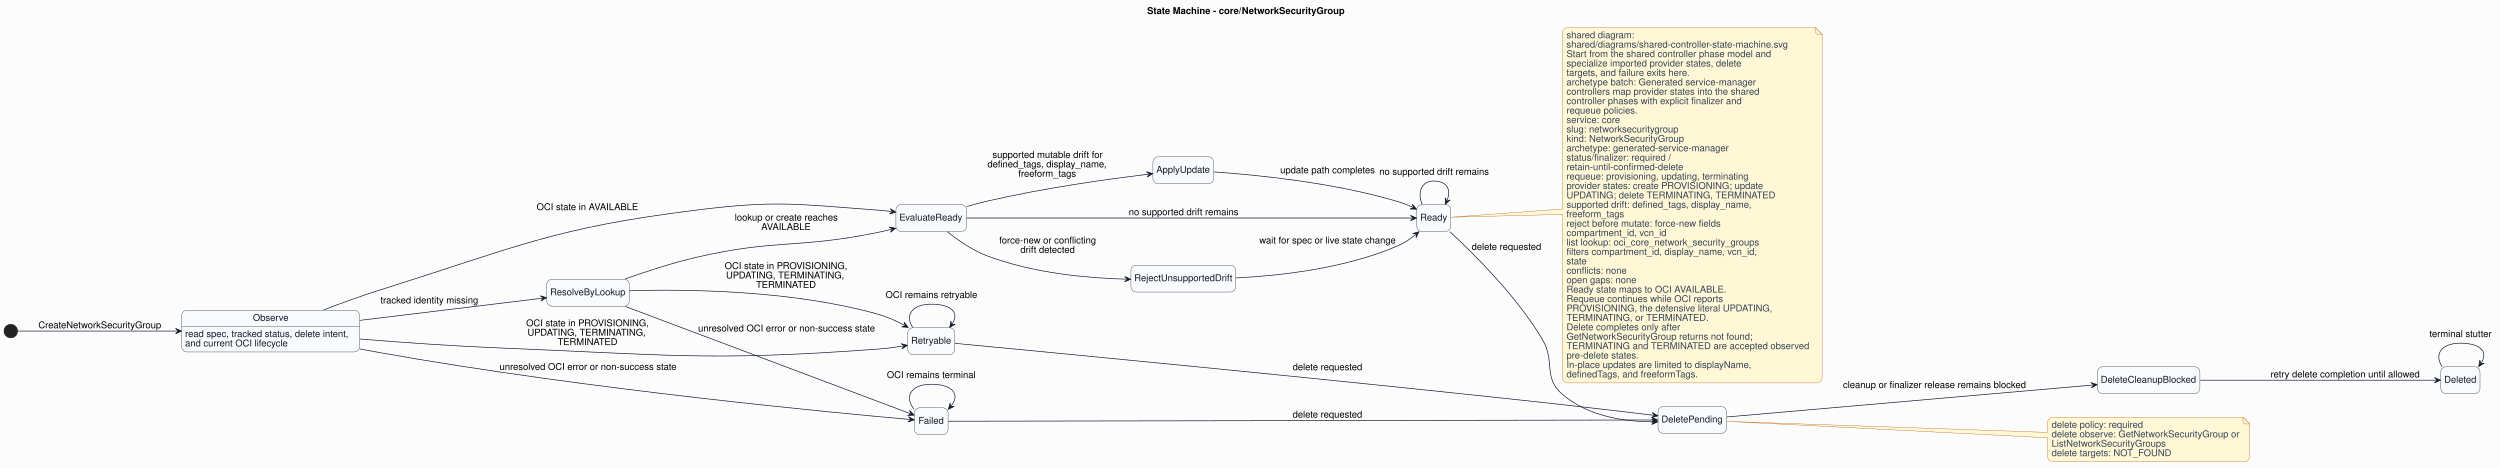
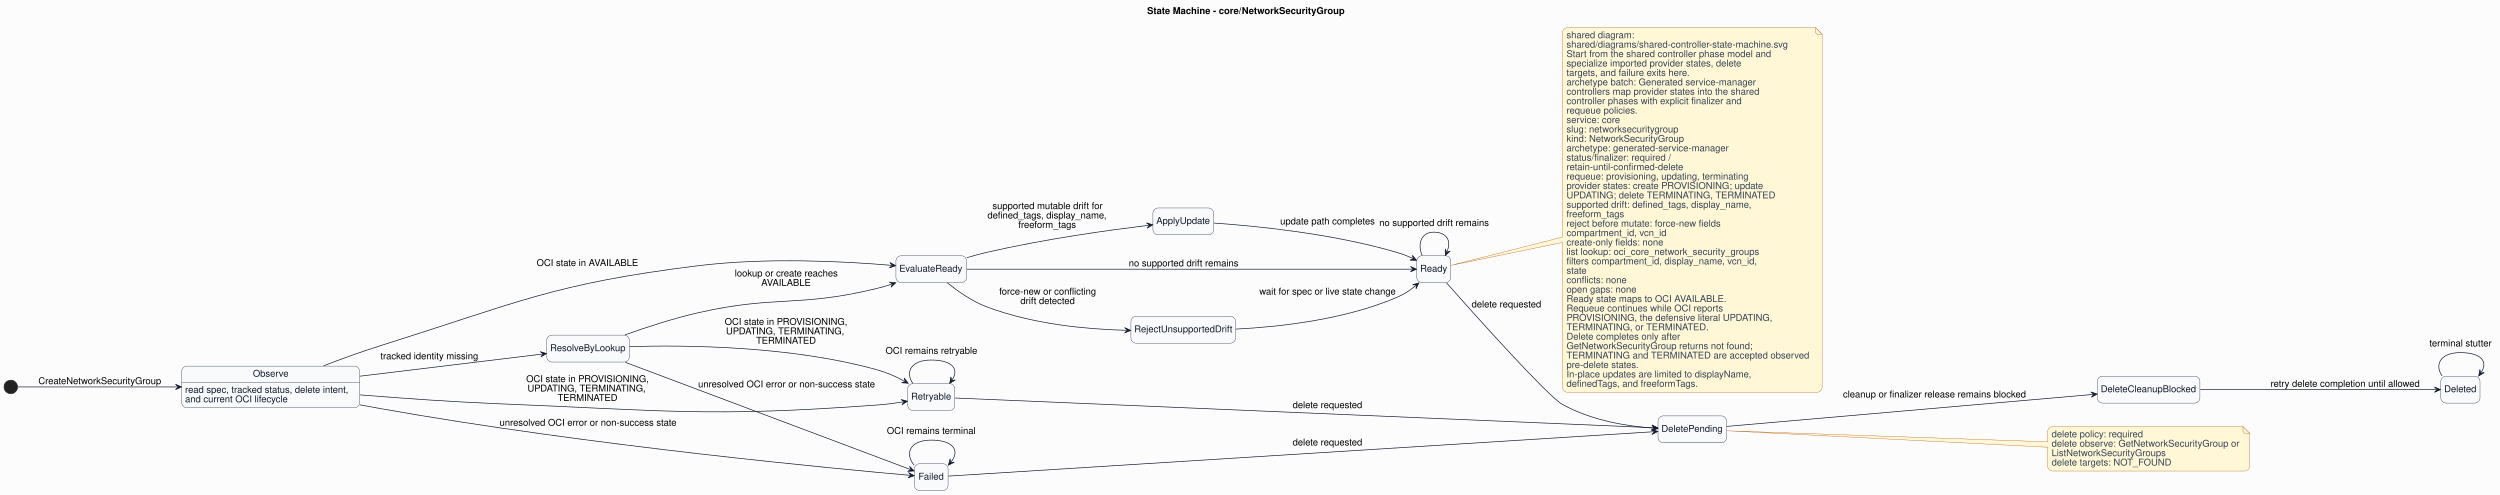
- <svg xmlns="http://www.w3.org/2000/svg" contentStyleType="text/css" data-diagram-type="STATE" height="695px" preserveAspectRatio="none" style="width:3715px;height:695px;background:#FCFCFD;" version="1.1" viewBox="0 0 3715 695" width="3715px" zoomAndPan="magnify">
+ <svg xmlns="http://www.w3.org/2000/svg" contentStyleType="text/css" data-diagram-type="STATE" height="735px" preserveAspectRatio="none" style="width:3715px;height:735px;background:#FCFCFD;" version="1.1" viewBox="0 0 3715 735" width="3715px" zoomAndPan="magnify">
  <defs />
  <g>
-     <rect fill="#FCFCFD" height="695" style="stroke:none;stroke-width:1;" width="3715" x="0" y="0" />
+     <rect fill="#FCFCFD" height="735" style="stroke:none;stroke-width:1;" width="3715" x="0" y="0" />
    <g class="title" data-source-line="10">
      <text fill="#000000" font-family="Helvetica" font-size="14" font-weight="bold" lengthAdjust="spacing" textLength="292.517" x="1704.615" y="20.78">State Machine - core/NetworkSecurityGroup</text>
    </g>
-     <g class="entity" data-qualified-name="observe" id="ent0002">
-       <rect fill="#F8FAFC" height="62" rx="8" ry="8" style="stroke:#0F172A;stroke-width:0.5;" width="264.364" x="270" y="461" />
-       <line style="stroke:#0F172A;stroke-width:0.5;" x1="270" x2="534.364" y1="485" y2="485" />
-       <text fill="#0F172A" font-family="Helvetica" font-size="14" lengthAdjust="spacing" textLength="52.91" x="375.727" y="476.78">Observe</text>
-       <text fill="#0F172A" font-family="Helvetica" font-size="14" lengthAdjust="spacing" textLength="244.364" x="275" y="500.78">read spec, tracked status, delete intent,</text>
-       <text fill="#0F172A" font-family="Helvetica" font-size="14" lengthAdjust="spacing" textLength="153.282" x="275" y="514.78">and current OCI lifecycle</text>
-     </g>
-     <rect fill="#F8FAFC" height="40" rx="8" ry="8" style="stroke:#0F172A;stroke-width:0.5;" width="104.951" x="1331.36" y="304" />
-     <text fill="#0F172A" font-family="Helvetica" font-size="14" lengthAdjust="spacing" textLength="94.951" x="1336.36" y="327.78">EvaluateReady</text>
-     <rect fill="#F8FAFC" height="40" rx="8" ry="8" style="stroke:#0F172A;stroke-width:0.5;" width="50.469" x="2105.32" y="304" />
-     <text fill="#0F172A" font-family="Helvetica" font-size="14" lengthAdjust="spacing" textLength="40.469" x="2110.32" y="327.78">Ready</text>
-     <rect fill="#F8FAFC" height="40" rx="8" ry="8" style="stroke:#0F172A;stroke-width:0.5;" width="69.917" x="1348.88" y="487" />
-     <text fill="#0F172A" font-family="Helvetica" font-size="14" lengthAdjust="spacing" textLength="59.917" x="1353.88" y="510.78">Retryable</text>
-     <rect fill="#F8FAFC" height="40" rx="8" ry="8" style="stroke:#0F172A;stroke-width:0.5;" width="50" x="1358.84" y="606" />
-     <text fill="#0F172A" font-family="Helvetica" font-size="14" lengthAdjust="spacing" textLength="38.131" x="1364.775" y="629.78">Failed</text>
-     <rect fill="#F8FAFC" height="40" rx="8" ry="8" style="stroke:#0F172A;stroke-width:0.5;" width="122.848" x="812.44" y="415" />
-     <text fill="#0F172A" font-family="Helvetica" font-size="14" lengthAdjust="spacing" textLength="112.848" x="817.44" y="438.78">ResolveByLookup</text>
-     <rect fill="#F8FAFC" height="40" rx="8" ry="8" style="stroke:#0F172A;stroke-width:0.5;" width="155.51" x="1680.56" y="394" />
-     <text fill="#0F172A" font-family="Helvetica" font-size="14" lengthAdjust="spacing" textLength="145.51" x="1685.56" y="417.78">RejectUnsupportedDrift</text>
-     <rect fill="#F8FAFC" height="40" rx="8" ry="8" style="stroke:#0F172A;stroke-width:0.5;" width="90.165" x="1713.23" y="233" />
-     <text fill="#0F172A" font-family="Helvetica" font-size="14" lengthAdjust="spacing" textLength="80.165" x="1718.23" y="256.78">ApplyUpdate</text>
-     <rect fill="#F8FAFC" height="40" rx="8" ry="8" style="stroke:#0F172A;stroke-width:0.5;" width="101.848" x="2463.81" y="604" />
-     <text fill="#0F172A" font-family="Helvetica" font-size="14" lengthAdjust="spacing" textLength="91.848" x="2468.81" y="627.78">DeletePending</text>
-     <rect fill="#F8FAFC" height="40" rx="8" ry="8" style="stroke:#0F172A;stroke-width:0.5;" width="58.255" x="3627.03" y="545" />
-     <text fill="#0F172A" font-family="Helvetica" font-size="14" lengthAdjust="spacing" textLength="48.255" x="3632.03" y="568.78">Deleted</text>
-     <rect fill="#F8FAFC" height="40" rx="8" ry="8" style="stroke:#0F172A;stroke-width:0.5;" width="152.427" x="3116.64" y="545" />
-     <text fill="#0F172A" font-family="Helvetica" font-size="14" lengthAdjust="spacing" textLength="142.427" x="3121.64" y="568.78">DeleteCleanupBlocked</text>
-     <g class="start_entity" data-qualified-name=".start." data-source-line="32" id="ent0002">
-       <ellipse cx="16" cy="492" fill="#222222" rx="10" ry="10" style="stroke:#222222;stroke-width:1;" />
-     </g>
+     <g>
+       <rect fill="#F8FAFC" height="62" rx="8" ry="8" style="stroke:#0F172A;stroke-width:0.5;" width="264.364" x="270" y="544" />
+       <line style="stroke:#0F172A;stroke-width:0.5;" x1="270" x2="534.364" y1="568" y2="568" />
+       <text fill="#0F172A" font-family="Helvetica" font-size="14" lengthAdjust="spacing" textLength="52.91" x="375.727" y="559.78">Observe</text>
+       <text fill="#0F172A" font-family="Helvetica" font-size="14" lengthAdjust="spacing" textLength="244.364" x="275" y="583.78">read spec, tracked status, delete intent,</text>
+       <text fill="#0F172A" font-family="Helvetica" font-size="14" lengthAdjust="spacing" textLength="153.282" x="275" y="597.78">and current OCI lifecycle</text>
+     </g>
+     <rect fill="#F8FAFC" height="40" rx="8" ry="8" style="stroke:#0F172A;stroke-width:0.5;" width="104.951" x="1331.36" y="380" />
+     <text fill="#0F172A" font-family="Helvetica" font-size="14" lengthAdjust="spacing" textLength="94.951" x="1336.36" y="403.78">EvaluateReady</text>
+     <rect fill="#F8FAFC" height="40" rx="8" ry="8" style="stroke:#0F172A;stroke-width:0.5;" width="50.469" x="2105.32" y="380" />
+     <text fill="#0F172A" font-family="Helvetica" font-size="14" lengthAdjust="spacing" textLength="40.469" x="2110.32" y="403.78">Ready</text>
+     <rect fill="#F8FAFC" height="40" rx="8" ry="8" style="stroke:#0F172A;stroke-width:0.5;" width="69.917" x="1348.88" y="570" />
+     <text fill="#0F172A" font-family="Helvetica" font-size="14" lengthAdjust="spacing" textLength="59.917" x="1353.88" y="593.78">Retryable</text>
+     <rect fill="#F8FAFC" height="40" rx="8" ry="8" style="stroke:#0F172A;stroke-width:0.5;" width="50" x="1358.84" y="689" />
+     <text fill="#0F172A" font-family="Helvetica" font-size="14" lengthAdjust="spacing" textLength="38.131" x="1364.775" y="712.78">Failed</text>
+     <rect fill="#F8FAFC" height="40" rx="8" ry="8" style="stroke:#0F172A;stroke-width:0.5;" width="122.848" x="812.44" y="498" />
+     <text fill="#0F172A" font-family="Helvetica" font-size="14" lengthAdjust="spacing" textLength="112.848" x="817.44" y="521.78">ResolveByLookup</text>
+     <rect fill="#F8FAFC" height="40" rx="8" ry="8" style="stroke:#0F172A;stroke-width:0.5;" width="155.51" x="1680.56" y="470" />
+     <text fill="#0F172A" font-family="Helvetica" font-size="14" lengthAdjust="spacing" textLength="145.51" x="1685.56" y="493.78">RejectUnsupportedDrift</text>
+     <rect fill="#F8FAFC" height="40" rx="8" ry="8" style="stroke:#0F172A;stroke-width:0.5;" width="90.165" x="1713.23" y="309" />
+     <text fill="#0F172A" font-family="Helvetica" font-size="14" lengthAdjust="spacing" textLength="80.165" x="1718.23" y="332.78">ApplyUpdate</text>
+     <rect fill="#F8FAFC" height="40" rx="8" ry="8" style="stroke:#0F172A;stroke-width:0.5;" width="101.848" x="2463.81" y="618" />
+     <text fill="#0F172A" font-family="Helvetica" font-size="14" lengthAdjust="spacing" textLength="91.848" x="2468.81" y="641.78">DeletePending</text>
+     <rect fill="#F8FAFC" height="40" rx="8" ry="8" style="stroke:#0F172A;stroke-width:0.5;" width="58.255" x="3627.03" y="559" />
+     <text fill="#0F172A" font-family="Helvetica" font-size="14" lengthAdjust="spacing" textLength="48.255" x="3632.03" y="582.78">Deleted</text>
+     <rect fill="#F8FAFC" height="40" rx="8" ry="8" style="stroke:#0F172A;stroke-width:0.5;" width="152.427" x="3116.64" y="559" />
+     <text fill="#0F172A" font-family="Helvetica" font-size="14" lengthAdjust="spacing" textLength="142.427" x="3121.64" y="582.78">DeleteCleanupBlocked</text>
+     <ellipse cx="16" cy="575" fill="#222222" rx="10" ry="10" style="stroke:#222222;stroke-width:1;" />
    <g class="entity" data-qualified-name="GMN2" data-source-line="55" id="ent0003">
-       <path d="M2321.78,49 L2321.78,310.56 L2156.04,322.78 L2321.78,318.56 L2321.78,561 A8,8 0 0 0 2329.78,569 L2699.675,569 A8,8 0 0 0 2707.675,561 L2707.675,51 L2697.675,41 L2329.78,41 A8,8 0 0 0 2321.78,49" fill="#FFF7D6" style="stroke:#B45309;stroke-width:0.5;" />
+       <path d="M2321.78,49 L2321.78,352.28 L2156.04,394.36 L2321.78,360.28 L2321.78,575 A8,8 0 0 0 2329.78,583 L2699.675,583 A8,8 0 0 0 2707.675,575 L2707.675,51 L2697.675,41 L2329.78,41 A8,8 0 0 0 2321.78,49" fill="#FFF7D6" style="stroke:#B45309;stroke-width:0.5;" />
      <path d="M2697.675,41 L2697.675,47 A4,4 0 0 0 2701.675,51 L2707.675,51 L2697.675,41" fill="#FFF7D6" style="stroke:#B45309;stroke-width:0.5;" />
      <text fill="#334155" font-family="Helvetica" font-size="14" lengthAdjust="spacing" textLength="101.165" x="2327.78" y="56.78">shared diagram:</text>
      <text fill="#334155" font-family="Helvetica" font-size="14" lengthAdjust="spacing" textLength="331.481" x="2327.78" y="70.78">shared/diagrams/shared-controller-state-machine.svg</text>
      <text fill="#334155" font-family="Helvetica" font-size="14" lengthAdjust="spacing" textLength="304.274" x="2327.78" y="84.78">Start from the shared controller phase model and</text>
      <text fill="#334155" font-family="Helvetica" font-size="14" lengthAdjust="spacing" textLength="261.468" x="2327.78" y="98.78">specialize imported provider states, delete</text>
      <text fill="#334155" font-family="Helvetica" font-size="14" lengthAdjust="spacing" textLength="184.434" x="2327.78" y="112.78">targets, and failure exits here.</text>
      <text fill="#334155" font-family="Helvetica" font-size="14" lengthAdjust="spacing" textLength="281.709" x="2327.78" y="126.78">archetype batch: Generated service-manager</text>
      <text fill="#334155" font-family="Helvetica" font-size="14" lengthAdjust="spacing" textLength="287.923" x="2327.78" y="140.78">controllers map provider states into the shared</text>
      <text fill="#334155" font-family="Helvetica" font-size="14" lengthAdjust="spacing" textLength="261.461" x="2327.78" y="154.78">controller phases with explicit finalizer and</text>
      <text fill="#334155" font-family="Helvetica" font-size="14" lengthAdjust="spacing" textLength="105.848" x="2327.78" y="168.78">requeue policies.</text>
      <text fill="#334155" font-family="Helvetica" font-size="14" lengthAdjust="spacing" textLength="79.358" x="2327.78" y="182.78">service: core</text>
      <text fill="#334155" font-family="Helvetica" font-size="14" lengthAdjust="spacing" textLength="166.523" x="2327.78" y="196.78">slug: networksecuritygroup</text>
      <text fill="#334155" font-family="Helvetica" font-size="14" lengthAdjust="spacing" textLength="174.289" x="2327.78" y="210.78">kind: NetworkSecurityGroup</text>
      <text fill="#334155" font-family="Helvetica" font-size="14" lengthAdjust="spacing" textLength="241.24" x="2327.78" y="224.78">archetype: generated-service-manager</text>
      <text fill="#334155" font-family="Helvetica" font-size="14" lengthAdjust="spacing" textLength="156.406" x="2327.78" y="238.78">status/finalizer: required /</text>
      <text fill="#334155" font-family="Helvetica" font-size="14" lengthAdjust="spacing" textLength="174.303" x="2327.78" y="252.78">retain-until-confirmed-delete</text>
      <text fill="#334155" font-family="Helvetica" font-size="14" lengthAdjust="spacing" textLength="272.398" x="2327.78" y="266.78">requeue: provisioning, updating, terminating</text>
      <text fill="#334155" font-family="Helvetica" font-size="14" lengthAdjust="spacing" textLength="295.682" x="2327.78" y="280.78">provider states: create PROVISIONING; update</text>
      <text fill="#334155" font-family="Helvetica" font-size="14" lengthAdjust="spacing" textLength="317.372" x="2327.78" y="294.78">UPDATING; delete TERMINATING, TERMINATED</text>
      <text fill="#334155" font-family="Helvetica" font-size="14" lengthAdjust="spacing" textLength="275.509" x="2327.78" y="308.78">supported drift: defined_tags, display_name,</text>
      <text fill="#334155" font-family="Helvetica" font-size="14" lengthAdjust="spacing" textLength="86.372" x="2327.78" y="322.78">freeform_tags</text>
      <text fill="#334155" font-family="Helvetica" font-size="14" lengthAdjust="spacing" textLength="230.33" x="2327.78" y="336.78">reject before mutate: force-new fields</text>
      <text fill="#334155" font-family="Helvetica" font-size="14" lengthAdjust="spacing" textLength="148.627" x="2327.78" y="350.78">compartment_id, vcn_id</text>
-       <text fill="#334155" font-family="Helvetica" font-size="14" lengthAdjust="spacing" textLength="286.371" x="2327.78" y="364.78">list lookup: oci_core_network_security_groups</text>
-       <text fill="#334155" font-family="Helvetica" font-size="14" lengthAdjust="spacing" textLength="284.019" x="2327.78" y="378.78">filters compartment_id, display_name, vcn_id,</text>
-       <text fill="#334155" font-family="Helvetica" font-size="14" lengthAdjust="spacing" textLength="30.352" x="2327.78" y="392.78">state</text>
-       <text fill="#334155" font-family="Helvetica" font-size="14" lengthAdjust="spacing" textLength="89.496" x="2327.78" y="406.78">conflicts: none</text>
-       <text fill="#334155" font-family="Helvetica" font-size="14" lengthAdjust="spacing" textLength="104.316" x="2327.78" y="420.78">open gaps: none</text>
-       <text fill="#334155" font-family="Helvetica" font-size="14" lengthAdjust="spacing" textLength="240.447" x="2327.78" y="434.78">Ready state maps to OCI AVAILABLE.</text>
-       <text fill="#334155" font-family="Helvetica" font-size="14" lengthAdjust="spacing" textLength="232.682" x="2327.78" y="448.78">Requeue continues while OCI reports</text>
-       <text fill="#334155" font-family="Helvetica" font-size="14" lengthAdjust="spacing" textLength="311.206" x="2327.78" y="462.78">PROVISIONING, the defensive literal UPDATING,</text>
-       <text fill="#334155" font-family="Helvetica" font-size="14" lengthAdjust="spacing" textLength="215.448" x="2327.78" y="476.78">TERMINATING, or TERMINATED.</text>
-       <text fill="#334155" font-family="Helvetica" font-size="14" lengthAdjust="spacing" textLength="169.641" x="2327.78" y="490.78">Delete completes only after</text>
-       <text fill="#334155" font-family="Helvetica" font-size="14" lengthAdjust="spacing" textLength="277.019" x="2327.78" y="504.78">GetNetworkSecurityGroup returns not found;</text>
-       <text fill="#334155" font-family="Helvetica" font-size="14" lengthAdjust="spacing" textLength="364.896" x="2327.78" y="518.78">TERMINATING and TERMINATED are accepted observed</text>
-       <text fill="#334155" font-family="Helvetica" font-size="14" lengthAdjust="spacing" textLength="108.172" x="2327.78" y="532.78">pre-delete states.</text>
-       <text fill="#334155" font-family="Helvetica" font-size="14" lengthAdjust="spacing" textLength="276.254" x="2327.78" y="546.78">In-place updates are limited to displayName,</text>
-       <text fill="#334155" font-family="Helvetica" font-size="14" lengthAdjust="spacing" textLength="199.22" x="2327.78" y="560.78">definedTags, and freeformTags.</text>
-     </g>
-     <g class="entity" data-qualified-name="GMN5" data-source-line="94" id="ent0006">
-       <path d="M3042.68,628 L3042.68,642.58 L2566,626.16 L3042.68,650.58 L3042.68,678 A8,8 0 0 0 3050.68,686 L3335.031,686 A8,8 0 0 0 3343.031,678 L3343.031,630 L3333.031,620 L3050.68,620 A8,8 0 0 0 3042.68,628" fill="#FFF7D6" style="stroke:#B45309;stroke-width:0.5;" />
-       <path d="M3333.031,620 L3333.031,626 A4,4 0 0 0 3337.031,630 L3343.031,630 L3333.031,620" fill="#FFF7D6" style="stroke:#B45309;stroke-width:0.5;" />
-       <text fill="#334155" font-family="Helvetica" font-size="14" lengthAdjust="spacing" textLength="136.972" x="3048.68" y="635.78">delete policy: required</text>
-       <text fill="#334155" font-family="Helvetica" font-size="14" lengthAdjust="spacing" textLength="279.351" x="3048.68" y="649.78">delete observe: GetNetworkSecurityGroup or</text>
-       <text fill="#334155" font-family="Helvetica" font-size="14" lengthAdjust="spacing" textLength="169.613" x="3048.68" y="663.78">ListNetworkSecurityGroups</text>
-       <text fill="#334155" font-family="Helvetica" font-size="14" lengthAdjust="spacing" textLength="179.724" x="3048.68" y="677.78">delete targets: NOT_FOUND</text>
+       <text fill="#334155" font-family="Helvetica" font-size="14" lengthAdjust="spacing" textLength="144.751" x="2327.78" y="364.78">create-only fields: none</text>
+       <text fill="#334155" font-family="Helvetica" font-size="14" lengthAdjust="spacing" textLength="286.371" x="2327.78" y="378.78">list lookup: oci_core_network_security_groups</text>
+       <text fill="#334155" font-family="Helvetica" font-size="14" lengthAdjust="spacing" textLength="284.019" x="2327.78" y="392.78">filters compartment_id, display_name, vcn_id,</text>
+       <text fill="#334155" font-family="Helvetica" font-size="14" lengthAdjust="spacing" textLength="30.352" x="2327.78" y="406.78">state</text>
+       <text fill="#334155" font-family="Helvetica" font-size="14" lengthAdjust="spacing" textLength="89.496" x="2327.78" y="420.78">conflicts: none</text>
+       <text fill="#334155" font-family="Helvetica" font-size="14" lengthAdjust="spacing" textLength="104.316" x="2327.78" y="434.78">open gaps: none</text>
+       <text fill="#334155" font-family="Helvetica" font-size="14" lengthAdjust="spacing" textLength="240.447" x="2327.78" y="448.78">Ready state maps to OCI AVAILABLE.</text>
+       <text fill="#334155" font-family="Helvetica" font-size="14" lengthAdjust="spacing" textLength="232.682" x="2327.78" y="462.78">Requeue continues while OCI reports</text>
+       <text fill="#334155" font-family="Helvetica" font-size="14" lengthAdjust="spacing" textLength="311.206" x="2327.78" y="476.78">PROVISIONING, the defensive literal UPDATING,</text>
+       <text fill="#334155" font-family="Helvetica" font-size="14" lengthAdjust="spacing" textLength="215.448" x="2327.78" y="490.78">TERMINATING, or TERMINATED.</text>
+       <text fill="#334155" font-family="Helvetica" font-size="14" lengthAdjust="spacing" textLength="169.641" x="2327.78" y="504.78">Delete completes only after</text>
+       <text fill="#334155" font-family="Helvetica" font-size="14" lengthAdjust="spacing" textLength="277.019" x="2327.78" y="518.78">GetNetworkSecurityGroup returns not found;</text>
+       <text fill="#334155" font-family="Helvetica" font-size="14" lengthAdjust="spacing" textLength="364.896" x="2327.78" y="532.78">TERMINATING and TERMINATED are accepted observed</text>
+       <text fill="#334155" font-family="Helvetica" font-size="14" lengthAdjust="spacing" textLength="108.172" x="2327.78" y="546.78">pre-delete states.</text>
+       <text fill="#334155" font-family="Helvetica" font-size="14" lengthAdjust="spacing" textLength="276.254" x="2327.78" y="560.78">In-place updates are limited to displayName,</text>
+       <text fill="#334155" font-family="Helvetica" font-size="14" lengthAdjust="spacing" textLength="199.22" x="2327.78" y="574.78">definedTags, and freeformTags.</text>
+     </g>
+     <g class="entity" data-qualified-name="GMN5" data-source-line="95" id="ent0006">
+       <path d="M3042.68,642 L3042.68,656.58 L2566,640.16 L3042.68,664.58 L3042.68,692 A8,8 0 0 0 3050.68,700 L3335.031,700 A8,8 0 0 0 3343.031,692 L3343.031,644 L3333.031,634 L3050.68,634 A8,8 0 0 0 3042.68,642" fill="#FFF7D6" style="stroke:#B45309;stroke-width:0.5;" />
+       <path d="M3333.031,634 L3333.031,640 A4,4 0 0 0 3337.031,644 L3343.031,644 L3333.031,634" fill="#FFF7D6" style="stroke:#B45309;stroke-width:0.5;" />
+       <text fill="#334155" font-family="Helvetica" font-size="14" lengthAdjust="spacing" textLength="136.972" x="3048.68" y="649.78">delete policy: required</text>
+       <text fill="#334155" font-family="Helvetica" font-size="14" lengthAdjust="spacing" textLength="279.351" x="3048.68" y="663.78">delete observe: GetNetworkSecurityGroup or</text>
+       <text fill="#334155" font-family="Helvetica" font-size="14" lengthAdjust="spacing" textLength="169.613" x="3048.68" y="677.78">ListNetworkSecurityGroups</text>
+       <text fill="#334155" font-family="Helvetica" font-size="14" lengthAdjust="spacing" textLength="179.724" x="3048.68" y="691.78">delete targets: NOT_FOUND</text>
    </g>
    <g class="link" data-entity-1="ent0002" data-entity-2="ent0002" data-link-type="dependency" data-source-line="32" id="lnk3">
-       <path d="M26.5,492 C60.01,492 169.76,492 263.84,492" fill="none" id="*start*-to-observe" style="stroke:#0F172A;stroke-width:1;" />
-       <polygon fill="#0F172A" points="269.84,492,260.84,488,264.84,492,260.84,496,269.84,492" style="stroke:#0F172A;stroke-width:1;" />
-       <text fill="#000000" font-family="Helvetica" font-size="14" lengthAdjust="spacing" textLength="182.848" x="57" y="487.78">CreateNetworkSecurityGroup</text>
+       <path d="M26.5,575 C60.01,575 169.76,575 263.84,575" fill="none" id="*start*-to-observe" style="stroke:#0F172A;stroke-width:1;" />
+       <polygon fill="#0F172A" points="269.84,575,260.84,571,264.84,575,260.84,579,269.84,575" style="stroke:#0F172A;stroke-width:1;" />
+       <text fill="#000000" font-family="Helvetica" font-size="14" lengthAdjust="spacing" textLength="182.848" x="57" y="570.78">CreateNetworkSecurityGroup</text>
    </g>
    <g class="link" data-entity-1="ent0002" data-entity-2="ent0007" data-link-type="dependency" data-source-line="33" id="lnk4">
-       <path d="M534.64,476.05 C625.55,465.01 736.334,451.573 806.184,443.093" fill="none" id="observe-to-resolve_by_lookup" style="stroke:#0F172A;stroke-width:1;" />
-       <polygon fill="#0F172A" points="812.14,442.37,802.723,439.484,807.176,442.973,803.688,447.425,812.14,442.37" style="stroke:#0F172A;stroke-width:1;" />
-       <text fill="#000000" font-family="Helvetica" font-size="14" lengthAdjust="spacing" textLength="145.503" x="565.36" y="450.84">tracked identity missing</text>
+       <path d="M534.64,559.05 C625.55,548.01 736.334,534.573 806.184,526.093" fill="none" id="observe-to-resolve_by_lookup" style="stroke:#0F172A;stroke-width:1;" />
+       <polygon fill="#0F172A" points="812.14,525.37,802.723,522.484,807.176,525.973,803.688,530.426,812.14,525.37" style="stroke:#0F172A;stroke-width:1;" />
+       <text fill="#000000" font-family="Helvetica" font-size="14" lengthAdjust="spacing" textLength="145.503" x="565.36" y="533.84">tracked identity missing</text>
    </g>
    <g class="link" data-entity-1="ent0007" data-entity-2="ent0003" data-link-type="dependency" data-source-line="34" id="lnk5">
-       <path d="M928.74,414.59 C959.81,403.51 999.84,390.4 1036.36,382 C1152.2,355.36 1184.86,369.54 1301.36,346 C1310.99,344.06 1315.342,343.124 1325.112,340.594" fill="none" id="resolve_by_lookup-to-evaluate_ready" style="stroke:#0F172A;stroke-width:1;" />
-       <polygon fill="#0F172A" points="1330.92,339.09,1321.205,337.474,1326.08,340.343,1323.21,345.219,1330.92,339.09" style="stroke:#0F172A;stroke-width:1;" />
-       <text fill="#000000" font-family="Helvetica" font-size="14" lengthAdjust="spacing" textLength="154.089" x="1091.86" y="327.78">lookup or create reaches</text>
-       <text fill="#000000" font-family="Helvetica" font-size="14" lengthAdjust="spacing" textLength="75.489" x="1131.16" y="341.78">AVAILABLE</text>
+       <path d="M928.74,497.59 C959.81,486.51 999.84,473.4 1036.36,465 C1152.2,438.36 1185.87,457.08 1301.36,429 C1311.14,426.62 1315.696,425.422 1325.486,422.112" fill="none" id="resolve_by_lookup-to-evaluate_ready" style="stroke:#0F172A;stroke-width:1;" />
+       <polygon fill="#0F172A" points="1331.17,420.19,1321.363,419.283,1326.433,421.791,1323.925,426.862,1331.17,420.19" style="stroke:#0F172A;stroke-width:1;" />
+       <text fill="#000000" font-family="Helvetica" font-size="14" lengthAdjust="spacing" textLength="154.089" x="1091.86" y="410.78">lookup or create reaches</text>
+       <text fill="#000000" font-family="Helvetica" font-size="14" lengthAdjust="spacing" textLength="75.489" x="1131.16" y="424.78">AVAILABLE</text>
    </g>
    <g class="link" data-entity-1="ent0007" data-entity-2="ent0005" data-link-type="dependency" data-source-line="35" id="lnk6">
-       <path d="M935.46,432.04 C1019.3,429.6 1174.7,431.03 1301.36,466 C1318,470.59 1329.971,475.84 1344.291,483.64" fill="none" id="resolve_by_lookup-to-retryable" style="stroke:#0F172A;stroke-width:1;" />
-       <polygon fill="#0F172A" points="1349.56,486.51,1343.57,478.692,1345.169,484.118,1339.743,485.718,1349.56,486.51" style="stroke:#0F172A;stroke-width:1;" />
-       <text fill="#000000" font-family="Helvetica" font-size="14" lengthAdjust="spacing" textLength="184.379" x="1076.86" y="399.78">OCI state in PROVISIONING,</text>
-       <text fill="#000000" font-family="Helvetica" font-size="14" lengthAdjust="spacing" textLength="180.448" x="1078.825" y="413.78">UPDATING, TERMINATING,</text>
-       <text fill="#000000" font-family="Helvetica" font-size="14" lengthAdjust="spacing" textLength="91" x="1123.55" y="427.78">TERMINATED</text>
+       <path d="M935.46,515.04 C1019.3,512.6 1174.7,514.03 1301.36,549 C1318,553.59 1329.971,558.84 1344.291,566.64" fill="none" id="resolve_by_lookup-to-retryable" style="stroke:#0F172A;stroke-width:1;" />
+       <polygon fill="#0F172A" points="1349.56,569.51,1343.57,561.692,1345.169,567.118,1339.743,568.718,1349.56,569.51" style="stroke:#0F172A;stroke-width:1;" />
+       <text fill="#000000" font-family="Helvetica" font-size="14" lengthAdjust="spacing" textLength="184.379" x="1076.86" y="482.78">OCI state in PROVISIONING,</text>
+       <text fill="#000000" font-family="Helvetica" font-size="14" lengthAdjust="spacing" textLength="180.448" x="1078.825" y="496.78">UPDATING, TERMINATING,</text>
+       <text fill="#000000" font-family="Helvetica" font-size="14" lengthAdjust="spacing" textLength="91" x="1123.55" y="510.78">TERMINATED</text>
    </g>
    <g class="link" data-entity-1="ent0007" data-entity-2="ent0006" data-link-type="dependency" data-source-line="36" id="lnk7">
-       <path d="M929.23,455.44 C1038.52,496.53 1275.404,585.598 1352.904,614.748" fill="none" id="resolve_by_lookup-to-failed" style="stroke:#0F172A;stroke-width:1;" />
-       <polygon fill="#0F172A" points="1358.52,616.86,1351.504,609.948,1353.84,615.1,1348.688,617.436,1358.52,616.86" style="stroke:#0F172A;stroke-width:1;" />
-       <text fill="#000000" font-family="Helvetica" font-size="14" lengthAdjust="spacing" textLength="263.778" x="1037.36" y="492.56">unresolved OCI error or non-success state</text>
+       <path d="M929.23,538.44 C1038.52,579.53 1275.404,668.598 1352.904,697.748" fill="none" id="resolve_by_lookup-to-failed" style="stroke:#0F172A;stroke-width:1;" />
+       <polygon fill="#0F172A" points="1358.52,699.86,1351.504,692.948,1353.84,698.1,1348.688,700.436,1358.52,699.86" style="stroke:#0F172A;stroke-width:1;" />
+       <text fill="#000000" font-family="Helvetica" font-size="14" lengthAdjust="spacing" textLength="263.778" x="1037.36" y="575.56">unresolved OCI error or non-success state</text>
    </g>
    <g class="link" data-entity-1="ent0002" data-entity-2="ent0003" data-link-type="dependency" data-source-line="37" id="lnk8">
-       <path d="M480.84,460.55 C507.14,450.45 536.82,439.65 564.36,431 C770.76,366.16 821.67,338.65 1036.36,312 C1153.25,297.49 1183.9,303.4 1301.36,312 C1311.06,312.71 1315.405,313.079 1325.295,314.428" fill="none" id="observe-to-evaluate_ready" style="stroke:#0F172A;stroke-width:1;" />
-       <polygon fill="#0F172A" points="1331.24,315.24,1322.864,310.06,1326.286,314.564,1321.782,317.986,1331.24,315.24" style="stroke:#0F172A;stroke-width:1;" />
-       <text fill="#000000" font-family="Helvetica" font-size="14" lengthAdjust="spacing" textLength="153.296" x="797.36" y="312.24">OCI state in AVAILABLE</text>
+       <path d="M480.84,543.55 C507.14,533.45 536.82,522.65 564.36,514 C770.76,449.16 821.67,421.65 1036.36,395 C1140.24,382.11 1256.992,388.543 1324.961,394.312" fill="none" id="observe-to-evaluate_ready" style="stroke:#0F172A;stroke-width:1;" />
+       <polygon fill="#0F172A" points="1330.94,394.82,1322.311,390.073,1325.958,394.397,1321.634,398.044,1330.94,394.82" style="stroke:#0F172A;stroke-width:1;" />
+       <text fill="#000000" font-family="Helvetica" font-size="14" lengthAdjust="spacing" textLength="153.296" x="797.36" y="395.24">OCI state in AVAILABLE</text>
    </g>
    <g class="link" data-entity-1="ent0002" data-entity-2="ent0005" data-link-type="dependency" data-source-line="38" id="lnk9">
-       <path d="M534.76,503.78 C597.29,508.86 673.13,514.25 741.36,517 C990.05,527.02 1053.14,537.18 1301.36,519 C1316.91,517.86 1328.055,516.469 1342.545,514.149" fill="none" id="observe-to-retryable" style="stroke:#0F172A;stroke-width:1;" />
-       <polygon fill="#0F172A" points="1348.47,513.2,1338.951,510.673,1343.533,513.99,1340.216,518.573,1348.47,513.2" style="stroke:#0F172A;stroke-width:1;" />
-       <text fill="#000000" font-family="Helvetica" font-size="14" lengthAdjust="spacing" textLength="184.379" x="781.86" y="484.78">OCI state in PROVISIONING,</text>
-       <text fill="#000000" font-family="Helvetica" font-size="14" lengthAdjust="spacing" textLength="180.448" x="783.825" y="498.78">UPDATING, TERMINATING,</text>
-       <text fill="#000000" font-family="Helvetica" font-size="14" lengthAdjust="spacing" textLength="91" x="828.549" y="512.78">TERMINATED</text>
+       <path d="M534.76,586.78 C597.29,591.86 673.13,597.25 741.36,600 C990.05,610.02 1053.14,620.18 1301.36,602 C1316.91,600.86 1328.055,599.469 1342.545,597.149" fill="none" id="observe-to-retryable" style="stroke:#0F172A;stroke-width:1;" />
+       <polygon fill="#0F172A" points="1348.47,596.2,1338.951,593.673,1343.533,596.99,1340.216,601.573,1348.47,596.2" style="stroke:#0F172A;stroke-width:1;" />
+       <text fill="#000000" font-family="Helvetica" font-size="14" lengthAdjust="spacing" textLength="184.379" x="781.86" y="567.78">OCI state in PROVISIONING,</text>
+       <text fill="#000000" font-family="Helvetica" font-size="14" lengthAdjust="spacing" textLength="180.448" x="783.825" y="581.78">UPDATING, TERMINATING,</text>
+       <text fill="#000000" font-family="Helvetica" font-size="14" lengthAdjust="spacing" textLength="91" x="828.549" y="595.78">TERMINATED</text>
    </g>
    <g class="link" data-entity-1="ent0002" data-entity-2="ent0006" data-link-type="dependency" data-source-line="39" id="lnk10">
-       <path d="M534.61,518.53 C544.67,520.43 554.67,522.27 564.36,524 C875.91,579.55 1253.553,614.674 1352.623,623.394" fill="none" id="observe-to-failed" style="stroke:#0F172A;stroke-width:1;" />
-       <polygon fill="#0F172A" points="1358.6,623.92,1349.985,619.146,1353.619,623.482,1349.284,627.115,1358.6,623.92" style="stroke:#0F172A;stroke-width:1;" />
-       <text fill="#000000" font-family="Helvetica" font-size="14" lengthAdjust="spacing" textLength="263.778" x="742.36" y="549.68">unresolved OCI error or non-success state</text>
+       <path d="M534.61,601.53 C544.67,603.43 554.67,605.27 564.36,607 C875.91,662.55 1253.553,697.674 1352.623,706.394" fill="none" id="observe-to-failed" style="stroke:#0F172A;stroke-width:1;" />
+       <polygon fill="#0F172A" points="1358.6,706.92,1349.985,702.146,1353.619,706.482,1349.284,710.115,1358.6,706.92" style="stroke:#0F172A;stroke-width:1;" />
+       <text fill="#000000" font-family="Helvetica" font-size="14" lengthAdjust="spacing" textLength="263.778" x="742.36" y="632.68">unresolved OCI error or non-success state</text>
    </g>
    <g class="link" data-entity-1="ent0003" data-entity-2="ent0008" data-link-type="dependency" data-source-line="40" id="lnk11">
-       <path d="M1407.7,344.25 C1423.15,356.73 1444.62,371.85 1466.32,380 C1535.6,406.02 1614.132,413.283 1674.192,414.853" fill="none" id="evaluate_ready-to-reject_unsupported_drift" style="stroke:#0F172A;stroke-width:1;" />
-       <polygon fill="#0F172A" points="1680.19,415.01,1671.298,410.776,1675.192,414.879,1671.089,418.773,1680.19,415.01" style="stroke:#0F172A;stroke-width:1;" />
-       <text fill="#000000" font-family="Helvetica" font-size="14" lengthAdjust="spacing" textLength="143.951" x="1484.82" y="361.78">force-new or conflicting</text>
-       <text fill="#000000" font-family="Helvetica" font-size="14" lengthAdjust="spacing" textLength="80.938" x="1516.327" y="375.78">drift detected</text>
+       <path d="M1407.7,420.25 C1423.15,432.73 1444.62,447.85 1466.32,456 C1535.6,482.02 1614.132,489.283 1674.192,490.853" fill="none" id="evaluate_ready-to-reject_unsupported_drift" style="stroke:#0F172A;stroke-width:1;" />
+       <polygon fill="#0F172A" points="1680.19,491.01,1671.298,486.776,1675.192,490.879,1671.089,494.773,1680.19,491.01" style="stroke:#0F172A;stroke-width:1;" />
+       <text fill="#000000" font-family="Helvetica" font-size="14" lengthAdjust="spacing" textLength="143.951" x="1484.82" y="437.78">force-new or conflicting</text>
+       <text fill="#000000" font-family="Helvetica" font-size="14" lengthAdjust="spacing" textLength="80.938" x="1516.327" y="451.78">drift detected</text>
    </g>
    <g class="link" data-entity-1="ent0008" data-entity-2="ent0004" data-link-type="dependency" data-source-line="41" id="lnk12">
-       <path d="M1836.32,413.06 C1902.2,409.77 1998.3,399 2075.32,366 C2087.36,360.84 2094.48,356.236 2103.92,348.246" fill="none" id="reject_unsupported_drift-to-ready" style="stroke:#0F172A;stroke-width:1;" />
-       <polygon fill="#0F172A" points="2108.5,344.37,2099.046,347.131,2104.684,347.6,2104.215,353.238,2108.5,344.37" style="stroke:#0F172A;stroke-width:1;" />
-       <text fill="#000000" font-family="Helvetica" font-size="14" lengthAdjust="spacing" textLength="203.882" x="1871.32" y="361.78">wait for spec or live state change</text>
+       <path d="M1836.32,489.06 C1902.2,485.77 1998.3,475 2075.32,442 C2087.36,436.84 2094.48,432.236 2103.92,424.246" fill="none" id="reject_unsupported_drift-to-ready" style="stroke:#0F172A;stroke-width:1;" />
+       <polygon fill="#0F172A" points="2108.5,420.37,2099.046,423.131,2104.684,423.6,2104.215,429.238,2108.5,420.37" style="stroke:#0F172A;stroke-width:1;" />
+       <text fill="#000000" font-family="Helvetica" font-size="14" lengthAdjust="spacing" textLength="203.882" x="1871.32" y="437.78">wait for spec or live state change</text>
    </g>
    <g class="link" data-entity-1="ent0003" data-entity-2="ent0009" data-link-type="dependency" data-source-line="42" id="lnk13">
-       <path d="M1436.7,306.89 C1446.47,304.01 1456.66,301.23 1466.32,299 C1552.78,279.01 1649.754,265.703 1707.114,258.743" fill="none" id="evaluate_ready-to-apply_update" style="stroke:#0F172A;stroke-width:1;" />
-       <polygon fill="#0F172A" points="1713.07,258.02,1703.654,255.133,1708.106,258.622,1704.617,263.075,1713.07,258.02" style="stroke:#0F172A;stroke-width:1;" />
-       <text fill="#000000" font-family="Helvetica" font-size="14" lengthAdjust="spacing" textLength="163.42" x="1474.727" y="234.66">supported mutable drift for</text>
-       <text fill="#000000" font-family="Helvetica" font-size="14" lengthAdjust="spacing" textLength="178.233" x="1467.32" y="248.66">defined_tags, display_name,</text>
-       <text fill="#000000" font-family="Helvetica" font-size="14" lengthAdjust="spacing" textLength="86.372" x="1513.251" y="262.66">freeform_tags</text>
+       <path d="M1436.7,382.89 C1446.47,380.01 1456.66,377.23 1466.32,375 C1552.78,355.01 1649.754,341.703 1707.114,334.743" fill="none" id="evaluate_ready-to-apply_update" style="stroke:#0F172A;stroke-width:1;" />
+       <polygon fill="#0F172A" points="1713.07,334.02,1703.654,331.133,1708.106,334.622,1704.617,339.075,1713.07,334.02" style="stroke:#0F172A;stroke-width:1;" />
+       <text fill="#000000" font-family="Helvetica" font-size="14" lengthAdjust="spacing" textLength="163.42" x="1474.727" y="310.66">supported mutable drift for</text>
+       <text fill="#000000" font-family="Helvetica" font-size="14" lengthAdjust="spacing" textLength="178.233" x="1467.32" y="324.66">defined_tags, display_name,</text>
+       <text fill="#000000" font-family="Helvetica" font-size="14" lengthAdjust="spacing" textLength="86.372" x="1513.251" y="338.66">freeform_tags</text>
    </g>
    <g class="link" data-entity-1="ent0009" data-entity-2="ent0004" data-link-type="dependency" data-source-line="43" id="lnk14">
-       <path d="M1803.88,255.45 C1865.86,259.76 1981.1,271.07 2075.32,299 C2085.36,301.98 2090.503,303.9 2099.613,308.28" fill="none" id="apply_update-to-ready" style="stroke:#0F172A;stroke-width:1;" />
-       <polygon fill="#0F172A" points="2105.02,310.88,2098.642,303.375,2100.514,308.714,2095.176,310.585,2105.02,310.88" style="stroke:#0F172A;stroke-width:1;" />
-       <text fill="#000000" font-family="Helvetica" font-size="14" lengthAdjust="spacing" textLength="141.654" x="1902.32" y="257.45">update path completes</text>
+       <path d="M1803.88,331.45 C1865.86,335.76 1981.1,347.07 2075.32,375 C2085.36,377.98 2090.503,379.9 2099.613,384.28" fill="none" id="apply_update-to-ready" style="stroke:#0F172A;stroke-width:1;" />
+       <polygon fill="#0F172A" points="2105.02,386.88,2098.642,379.375,2100.514,384.714,2095.176,386.585,2105.02,386.88" style="stroke:#0F172A;stroke-width:1;" />
+       <text fill="#000000" font-family="Helvetica" font-size="14" lengthAdjust="spacing" textLength="141.654" x="1902.32" y="333.45">update path completes</text>
    </g>
    <g class="link" data-entity-1="ent0003" data-entity-2="ent0004" data-link-type="dependency" data-source-line="44" id="lnk15">
-       <path d="M1436.62,324 C1583.56,324 1993.41,324 2098.95,324" fill="none" id="evaluate_ready-to-ready" style="stroke:#0F172A;stroke-width:1;" />
-       <polygon fill="#0F172A" points="2104.95,324,2095.95,320,2099.95,324,2095.95,328,2104.95,324" style="stroke:#0F172A;stroke-width:1;" />
-       <text fill="#000000" font-family="Helvetica" font-size="14" lengthAdjust="spacing" textLength="162.641" x="1677.32" y="319.78">no supported drift remains</text>
+       <path d="M1436.62,400 C1583.56,400 1993.41,400 2098.95,400" fill="none" id="evaluate_ready-to-ready" style="stroke:#0F172A;stroke-width:1;" />
+       <polygon fill="#0F172A" points="2104.95,400,2095.95,396,2099.95,400,2095.95,404,2104.95,400" style="stroke:#0F172A;stroke-width:1;" />
+       <text fill="#000000" font-family="Helvetica" font-size="14" lengthAdjust="spacing" textLength="162.641" x="1677.32" y="395.78">no supported drift remains</text>
    </g>
    <g class="link" data-entity-1="ent0004" data-entity-2="ent0004" data-link-type="dependency" data-source-line="45" id="lnk16">
-       <path d="M2113.35,303.69 C2106,286.73 2111.74,269 2130.55,269 C2149.36,269 2157.486,281.225 2150.136,298.185" fill="none" id="ready-to-ready" style="stroke:#0F172A;stroke-width:1;" />
-       <polygon fill="#0F172A" points="2147.75,303.69,2154.999,297.023,2149.738,299.102,2147.659,293.842,2147.75,303.69" style="stroke:#0F172A;stroke-width:1;" />
-       <text fill="#000000" font-family="Helvetica" font-size="14" lengthAdjust="spacing" textLength="162.641" x="2049.55" y="259.78">no supported drift remains</text>
+       <path d="M2113.35,379.69 C2106,362.73 2111.74,345 2130.55,345 C2149.36,345 2157.486,357.225 2150.136,374.185" fill="none" id="ready-to-ready" style="stroke:#0F172A;stroke-width:1;" />
+       <polygon fill="#0F172A" points="2147.75,379.69,2154.999,373.023,2149.738,375.102,2147.659,369.842,2147.75,379.69" style="stroke:#0F172A;stroke-width:1;" />
+       <text fill="#000000" font-family="Helvetica" font-size="14" lengthAdjust="spacing" textLength="162.641" x="2049.55" y="335.78">no supported drift remains</text>
    </g>
    <g class="link" data-entity-1="ent0005" data-entity-2="ent0005" data-link-type="dependency" data-source-line="46" id="lnk17">
-       <path d="M1356.44,486.69 C1344.72,469.73 1353.86,452 1383.84,452 C1413.82,452 1426.371,464.794 1414.651,481.754" fill="none" id="retryable-to-retryable" style="stroke:#0F172A;stroke-width:1;" />
-       <polygon fill="#0F172A" points="1411.24,486.69,1419.647,481.56,1414.082,482.577,1413.066,477.012,1411.24,486.69" style="stroke:#0F172A;stroke-width:1;" />
-       <text fill="#000000" font-family="Helvetica" font-size="14" lengthAdjust="spacing" textLength="136.931" x="1315.84" y="442.78">OCI remains retryable</text>
+       <path d="M1356.44,569.69 C1344.72,552.73 1353.86,535 1383.84,535 C1413.82,535 1426.371,547.794 1414.651,564.754" fill="none" id="retryable-to-retryable" style="stroke:#0F172A;stroke-width:1;" />
+       <polygon fill="#0F172A" points="1411.24,569.69,1419.647,564.56,1414.082,565.577,1413.066,560.012,1411.24,569.69" style="stroke:#0F172A;stroke-width:1;" />
+       <text fill="#000000" font-family="Helvetica" font-size="14" lengthAdjust="spacing" textLength="136.931" x="1315.84" y="525.78">OCI remains retryable</text>
    </g>
    <g class="link" data-entity-1="ent0006" data-entity-2="ent0006" data-link-type="dependency" data-source-line="47" id="lnk18">
-       <path d="M1358.37,608.26 C1343.85,590.56 1352.34,571 1383.84,571 C1415.34,571 1427.635,585.921 1413.115,603.621" fill="none" id="failed-to-failed" style="stroke:#0F172A;stroke-width:1;" />
-       <polygon fill="#0F172A" points="1409.31,608.26,1418.111,603.839,1412.481,604.394,1411.926,598.765,1409.31,608.26" style="stroke:#0F172A;stroke-width:1;" />
-       <text fill="#000000" font-family="Helvetica" font-size="14" lengthAdjust="spacing" textLength="132.255" x="1317.84" y="561.78">OCI remains terminal</text>
+       <path d="M1358.37,691.26 C1343.85,673.56 1352.34,654 1383.84,654 C1415.34,654 1427.635,668.921 1413.115,686.621" fill="none" id="failed-to-failed" style="stroke:#0F172A;stroke-width:1;" />
+       <polygon fill="#0F172A" points="1409.31,691.26,1418.111,686.839,1412.481,687.394,1411.926,681.765,1409.31,691.26" style="stroke:#0F172A;stroke-width:1;" />
+       <text fill="#000000" font-family="Helvetica" font-size="14" lengthAdjust="spacing" textLength="132.255" x="1317.84" y="644.78">OCI remains terminal</text>
    </g>
    <g class="link" data-entity-1="ent0004" data-entity-2="ent0010" data-link-type="dependency" data-source-line="48" id="lnk19">
-       <path d="M2154.46,344.3 C2188.55,375.59 2252.8,438.83 2291.78,504 C2311.7,537.3 2292.3,560.77 2321.78,586 C2360.89,619.46 2414.93,626.592 2457.44,626.862" fill="none" id="ready-to-delete_pending" style="stroke:#0F172A;stroke-width:1;" />
-       <polygon fill="#0F172A" points="2463.44,626.9,2454.466,622.843,2458.44,626.868,2454.415,630.843,2463.44,626.9" style="stroke:#0F172A;stroke-width:1;" />
-       <text fill="#000000" font-family="Helvetica" font-size="14" lengthAdjust="spacing" textLength="104.303" x="2186.78" y="371.35">delete requested</text>
+       <path d="M2149.57,420.41 C2192.78,469.17 2300.35,589.25 2321.78,601 C2365.82,625.15 2417.116,633.314 2457.596,636.264" fill="none" id="ready-to-delete_pending" style="stroke:#0F172A;stroke-width:1;" />
+       <polygon fill="#0F172A" points="2463.58,636.7,2454.894,632.056,2458.593,636.337,2454.313,640.035,2463.58,636.7" style="stroke:#0F172A;stroke-width:1;" />
+       <text fill="#000000" font-family="Helvetica" font-size="14" lengthAdjust="spacing" textLength="104.303" x="2186.78" y="456.82">delete requested</text>
    </g>
    <g class="link" data-entity-1="ent0005" data-entity-2="ent0010" data-link-type="dependency" data-source-line="49" id="lnk20">
-       <path d="M1419.04,510.23 C1538.97,521.58 1951.58,561.01 2291.78,598 C2350.79,604.42 2412.593,611.731 2457.553,617.161" fill="none" id="retryable-to-delete_pending" style="stroke:#0F172A;stroke-width:1;" />
-       <polygon fill="#0F172A" points="2463.51,617.88,2455.055,612.83,2458.546,617.28,2454.095,620.772,2463.51,617.88" style="stroke:#0F172A;stroke-width:1;" />
-       <text fill="#000000" font-family="Helvetica" font-size="14" lengthAdjust="spacing" textLength="104.303" x="1920.82" y="550.1">delete requested</text>
+       <path d="M1419.24,591.46 C1581.55,598.36 2264.925,627.425 2457.555,635.615" fill="none" id="retryable-to-delete_pending" style="stroke:#0F172A;stroke-width:1;" />
+       <polygon fill="#0F172A" points="2463.55,635.87,2454.728,631.491,2458.555,635.658,2454.388,639.484,2463.55,635.87" style="stroke:#0F172A;stroke-width:1;" />
+       <text fill="#000000" font-family="Helvetica" font-size="14" lengthAdjust="spacing" textLength="104.303" x="1920.82" y="606.47">delete requested</text>
    </g>
    <g class="link" data-entity-1="ent0006" data-entity-2="ent0010" data-link-type="dependency" data-source-line="50" id="lnk21">
-       <path d="M1409.2,625.96 C1550.6,625.71 2260.27,624.451 2457.4,624.101" fill="none" id="failed-to-delete_pending" style="stroke:#0F172A;stroke-width:1;" />
-       <polygon fill="#0F172A" points="2463.4,624.09,2454.393,620.106,2458.4,624.099,2454.407,628.106,2463.4,624.09" style="stroke:#0F172A;stroke-width:1;" />
-       <text fill="#000000" font-family="Helvetica" font-size="14" lengthAdjust="spacing" textLength="104.303" x="1920.82" y="620.57">delete requested</text>
+       <path d="M1409.2,707.47 C1550.6,698.57 2260.282,653.936 2457.412,641.546" fill="none" id="failed-to-delete_pending" style="stroke:#0F172A;stroke-width:1;" />
+       <polygon fill="#0F172A" points="2463.4,641.17,2454.167,637.742,2458.41,641.484,2454.669,645.727,2463.4,641.17" style="stroke:#0F172A;stroke-width:1;" />
+       <text fill="#000000" font-family="Helvetica" font-size="14" lengthAdjust="spacing" textLength="104.303" x="1920.82" y="661.95">delete requested</text>
    </g>
    <g class="link" data-entity-1="ent0010" data-entity-2="ent0012" data-link-type="dependency" data-source-line="51" id="lnk22">
-       <path d="M2566,619.61 C2683.6,609.35 2971.203,584.251 3110.393,572.111" fill="none" id="delete_pending-to-delete_cleanup_blocked" style="stroke:#0F172A;stroke-width:1;" />
-       <polygon fill="#0F172A" points="3116.37,571.59,3107.057,568.387,3111.389,572.024,3107.752,576.357,3116.37,571.59" style="stroke:#0F172A;stroke-width:1;" />
-       <text fill="#000000" font-family="Helvetica" font-size="14" lengthAdjust="spacing" textLength="273.144" x="2738.68" y="576.6">cleanup or finalizer release remains blocked</text>
+       <path d="M2566,633.61 C2683.6,623.35 2971.203,598.251 3110.393,586.111" fill="none" id="delete_pending-to-delete_cleanup_blocked" style="stroke:#0F172A;stroke-width:1;" />
+       <polygon fill="#0F172A" points="3116.37,585.59,3107.057,582.387,3111.389,586.024,3107.752,590.357,3116.37,585.59" style="stroke:#0F172A;stroke-width:1;" />
+       <text fill="#000000" font-family="Helvetica" font-size="14" lengthAdjust="spacing" textLength="273.144" x="2738.68" y="590.6">cleanup or finalizer release remains blocked</text>
    </g>
    <g class="link" data-entity-1="ent0012" data-entity-2="ent0011" data-link-type="dependency" data-source-line="52" id="lnk23">
-       <path d="M3269.51,565 C3373.67,565 3550.32,565 3620.54,565" fill="none" id="delete_cleanup_blocked-to-deleted" style="stroke:#0F172A;stroke-width:1;" />
-       <polygon fill="#0F172A" points="3626.54,565,3617.54,561,3621.54,565,3617.54,569,3626.54,565" style="stroke:#0F172A;stroke-width:1;" />
-       <text fill="#000000" font-family="Helvetica" font-size="14" lengthAdjust="spacing" textLength="222.565" x="3374.03" y="560.78">retry delete completion until allowed</text>
+       <path d="M3269.51,579 C3373.67,579 3550.32,579 3620.54,579" fill="none" id="delete_cleanup_blocked-to-deleted" style="stroke:#0F172A;stroke-width:1;" />
+       <polygon fill="#0F172A" points="3626.54,579,3617.54,575,3621.54,579,3617.54,583,3626.54,579" style="stroke:#0F172A;stroke-width:1;" />
+       <text fill="#000000" font-family="Helvetica" font-size="14" lengthAdjust="spacing" textLength="222.565" x="3374.03" y="574.78">retry delete completion until allowed</text>
    </g>
    <g class="link" data-entity-1="ent0011" data-entity-2="ent0011" data-link-type="dependency" data-source-line="53" id="lnk24">
-       <path d="M3628.97,544.69 C3617.35,527.73 3626.41,510 3656.16,510 C3685.9,510 3698.361,522.78 3686.741,539.74" fill="none" id="deleted-to-deleted" style="stroke:#0F172A;stroke-width:1;" />
-       <polygon fill="#0F172A" points="3683.35,544.69,3691.737,539.526,3686.176,540.565,3685.137,535.005,3683.35,544.69" style="stroke:#0F172A;stroke-width:1;" />
-       <text fill="#000000" font-family="Helvetica" font-size="14" lengthAdjust="spacing" textLength="92.586" x="3610.16" y="500.78">terminal stutter</text>
+       <path d="M3628.97,558.69 C3617.35,541.73 3626.41,524 3656.16,524 C3685.9,524 3698.361,536.78 3686.741,553.74" fill="none" id="deleted-to-deleted" style="stroke:#0F172A;stroke-width:1;" />
+       <polygon fill="#0F172A" points="3683.35,558.69,3691.737,553.526,3686.176,554.565,3685.137,549.005,3683.35,558.69" style="stroke:#0F172A;stroke-width:1;" />
+       <text fill="#000000" font-family="Helvetica" font-size="14" lengthAdjust="spacing" textLength="92.586" x="3610.16" y="514.78">terminal stutter</text>
    </g>
  </g>
</svg>
